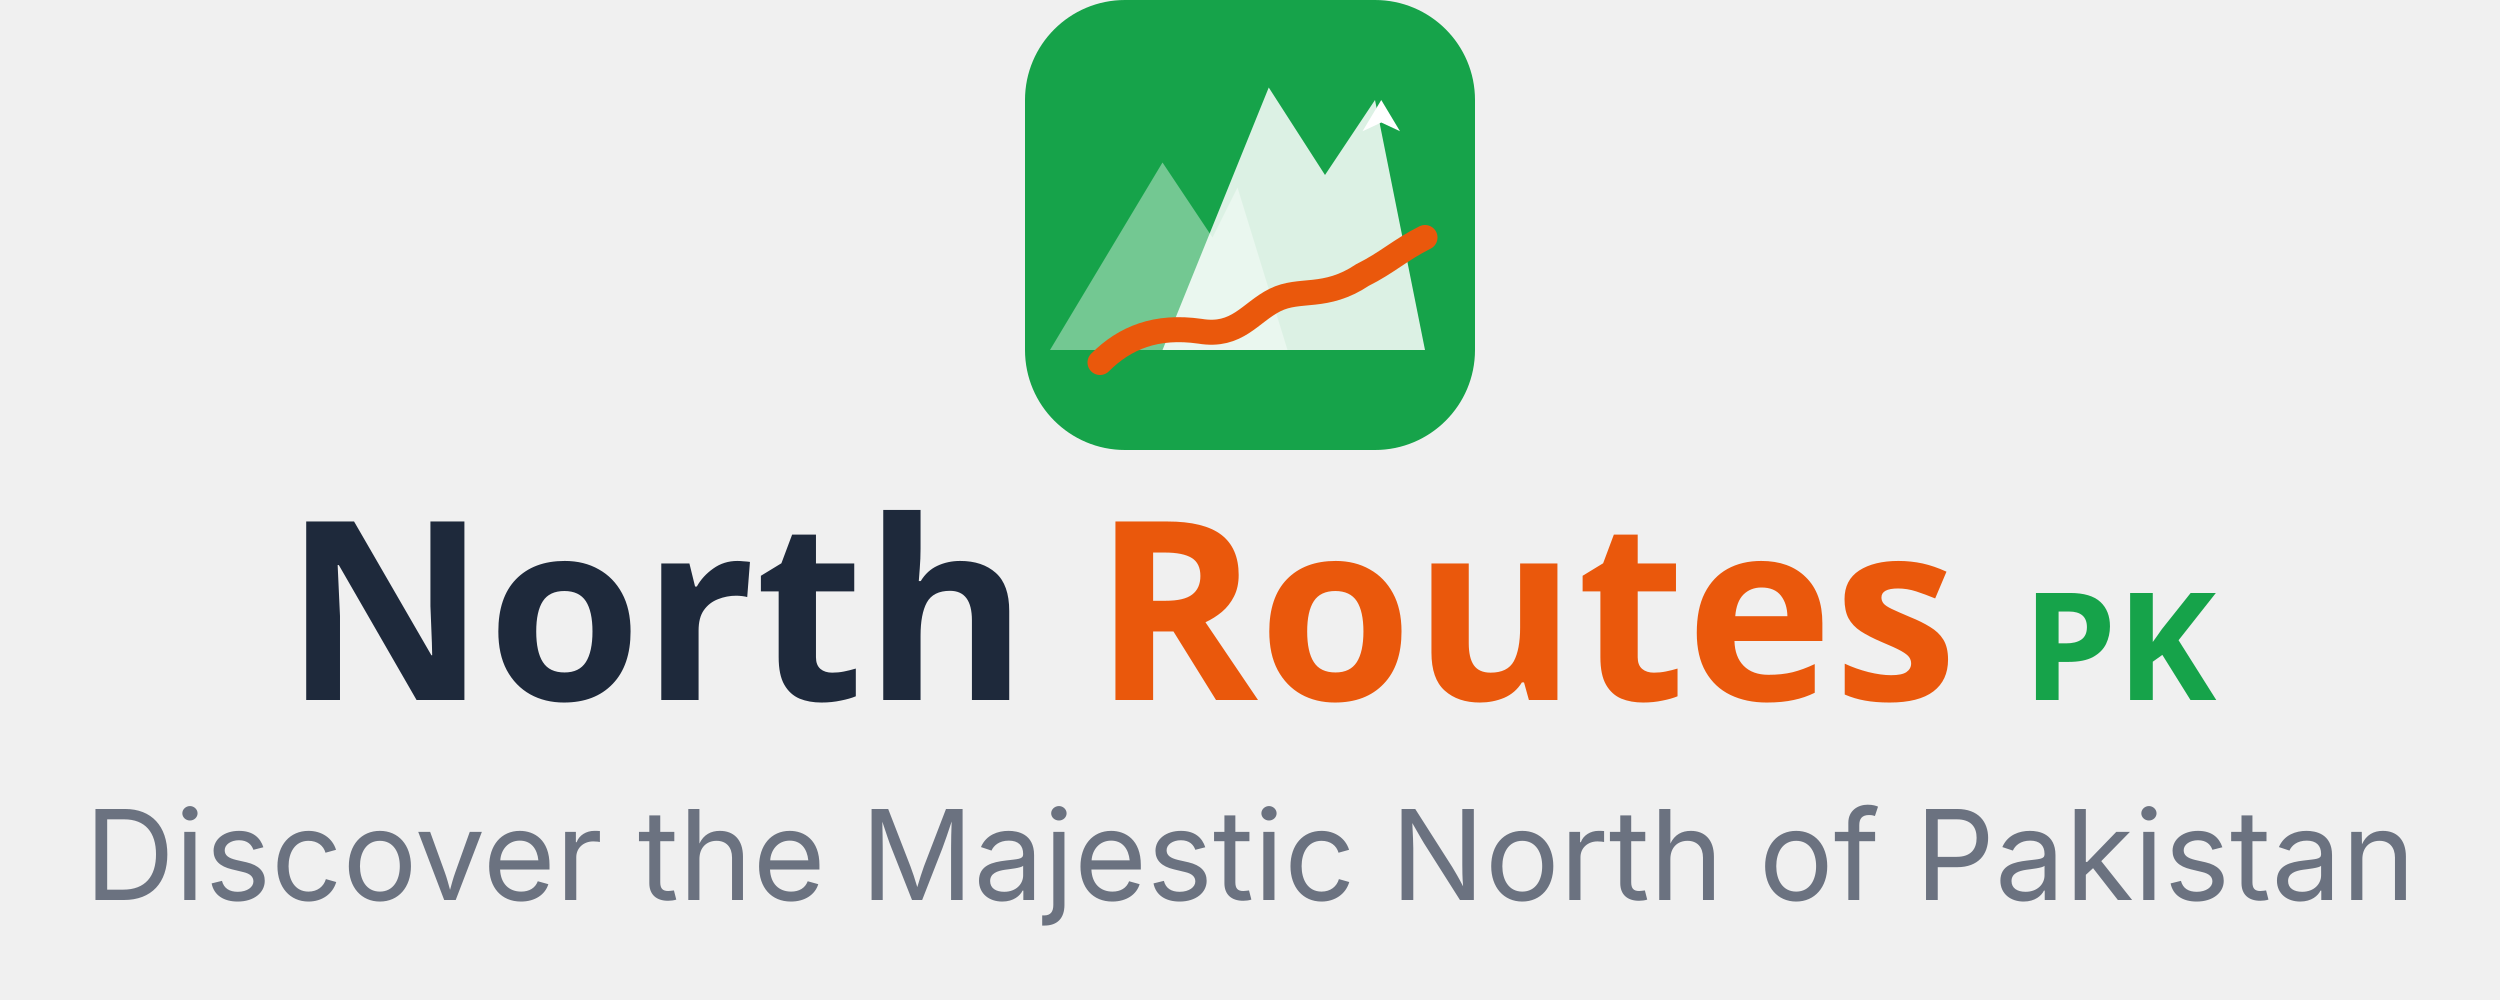
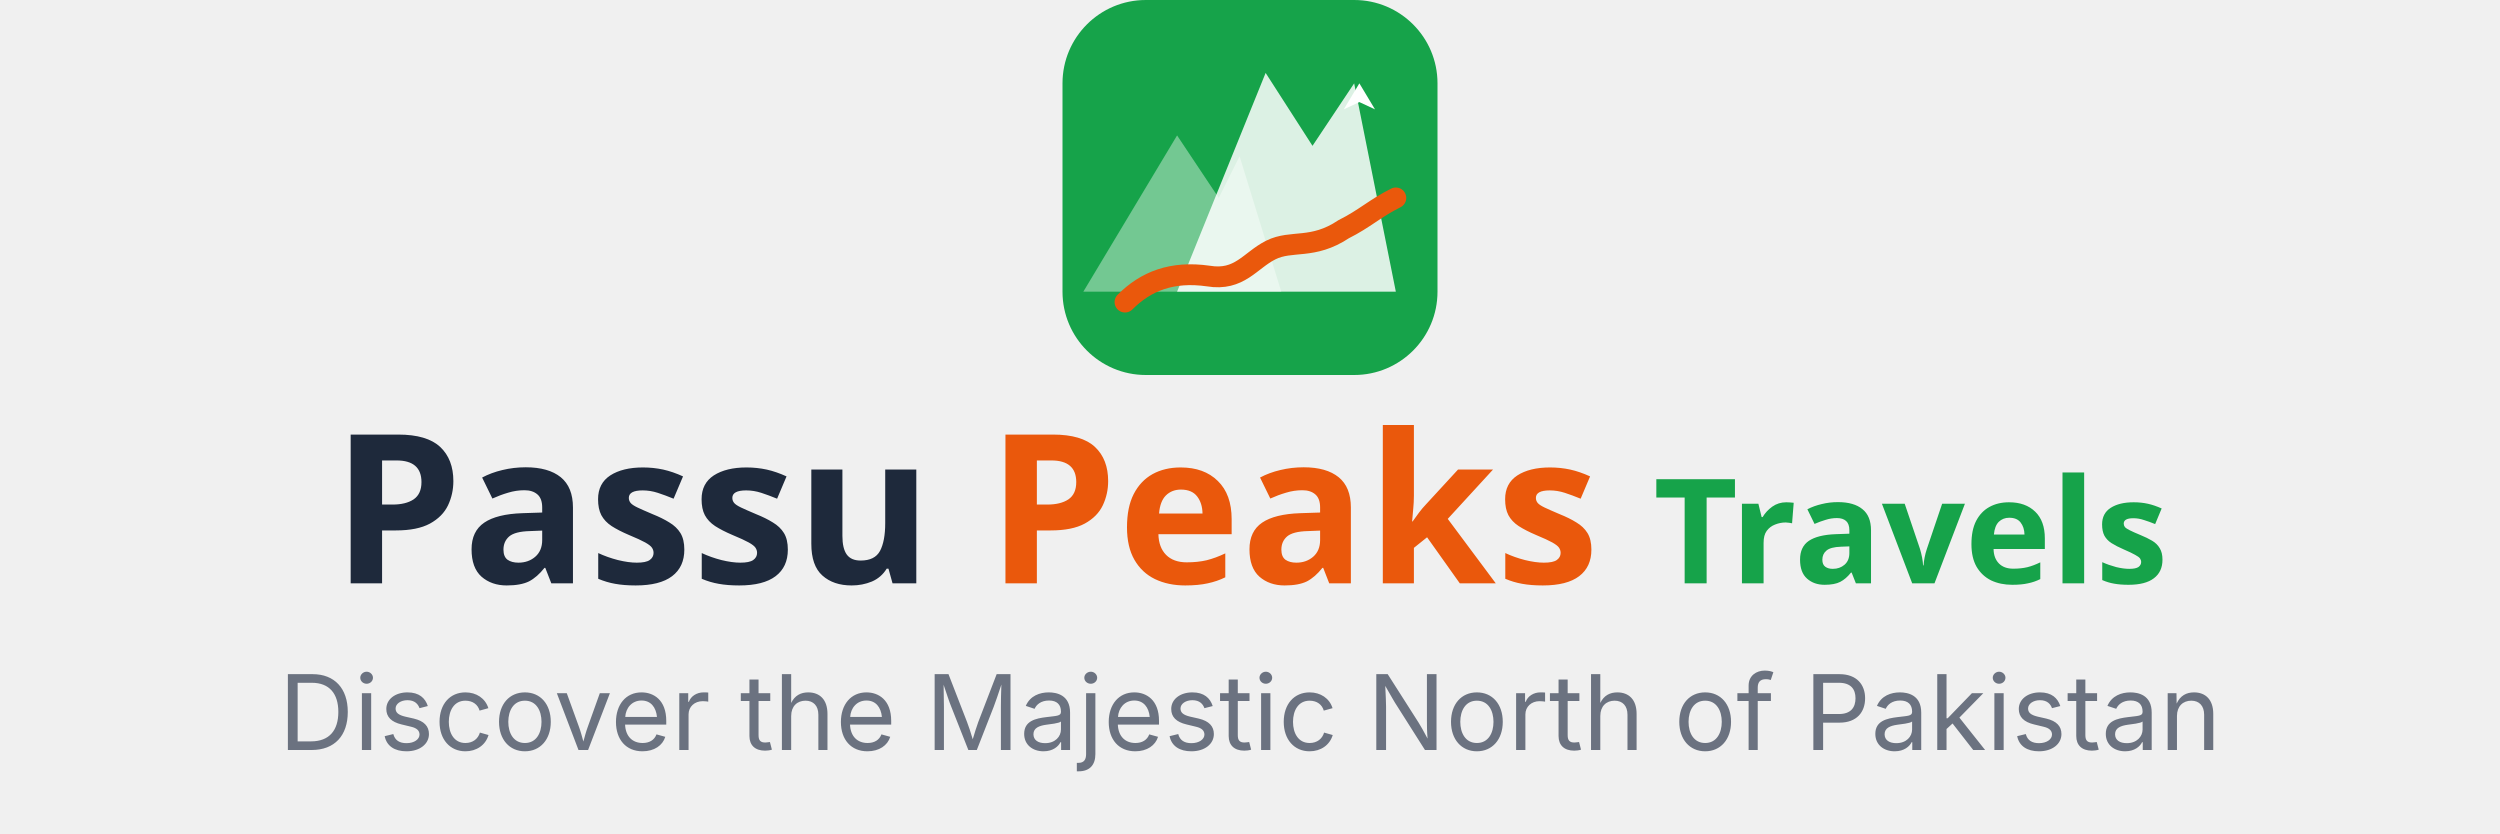
- <svg xmlns="http://www.w3.org/2000/svg" width="200" height="80" viewBox="0 0 200 80" fill="none">
-   <rect x="82" y="0" width="36" height="36" rx="8" fill="url(#authGrad)" />
+ <svg xmlns="http://www.w3.org/2000/svg" width="240" height="80" viewBox="0 0 240 80" fill="none">
+   <rect x="102" y="0" width="36" height="36" rx="8" fill="url(#authGrad)" />
  <defs>
-     <linearGradient id="authGrad" x1="82" y1="0" x2="118" y2="36">
+     <linearGradient id="authGrad" x1="102" y1="0" x2="138" y2="36">
      <stop offset="0%" stop-color="#16A34A" />
      <stop offset="100%" stop-color="#15803D" />
    </linearGradient>
  </defs>
-   <path d="M84 28L93 13L97 19L99 15L103 28H84Z" fill="white" fill-opacity="0.4" />
-   <path d="M93 28L101.5 7L106 14L110 8L114 28H93Z" fill="white" fill-opacity="0.85" />
-   <path d="M109 10.5L110.5 8L112 10.5L110.5 9.8L109 10.5Z" fill="white" />
-   <path d="M88 29C90 27 92.5 26 96 26.5C99 27 100 25 102 24C104 23 106 24 109 22C111 21 112 20 114 19" stroke="#EA580C" stroke-width="2" stroke-linecap="round" fill="none" />
+   <path d="M104 28L113 13L117 19L119 15L123 28H104Z" fill="white" fill-opacity="0.4" />
+   <path d="M113 28L121.5 7L126 14L130 8L134 28H113Z" fill="white" fill-opacity="0.85" />
+   <path d="M129 10.5L130.5 8L132 10.5L130.5 9.8L129 10.5Z" fill="white" />
+   <path d="M108 29C110 27 112.5 26 116 26.5C119 27 120 25 122 24C124 23 126 24 129 22C131 21 132 20 134 19" stroke="#EA580C" stroke-width="2" stroke-linecap="round" fill="none" />
  <text text-anchor="middle" font-family="Poppins, sans-serif" font-size="20" font-weight="700">
-     <tspan x="100" y="56" fill="#1E293B">North</tspan>
-     <tspan fill="#EA580C">Routes</tspan>
-     <tspan fill="#16A34A" font-size="12"> PK</tspan>
+     <tspan x="120" y="56" fill="#1E293B">Passu </tspan>
+     <tspan fill="#EA580C">Peaks</tspan>
+     <tspan fill="#16A34A" font-size="14"> Travels</tspan>
  </text>
-   <text x="100" y="72" text-anchor="middle" font-family="Inter, sans-serif" font-size="10" fill="#6B7280">Discover the Majestic North of Pakistan</text>
+   <text x="120" y="72" text-anchor="middle" font-family="Inter, sans-serif" font-size="10" fill="#6B7280">Discover the Majestic North of Pakistan</text>
</svg>
